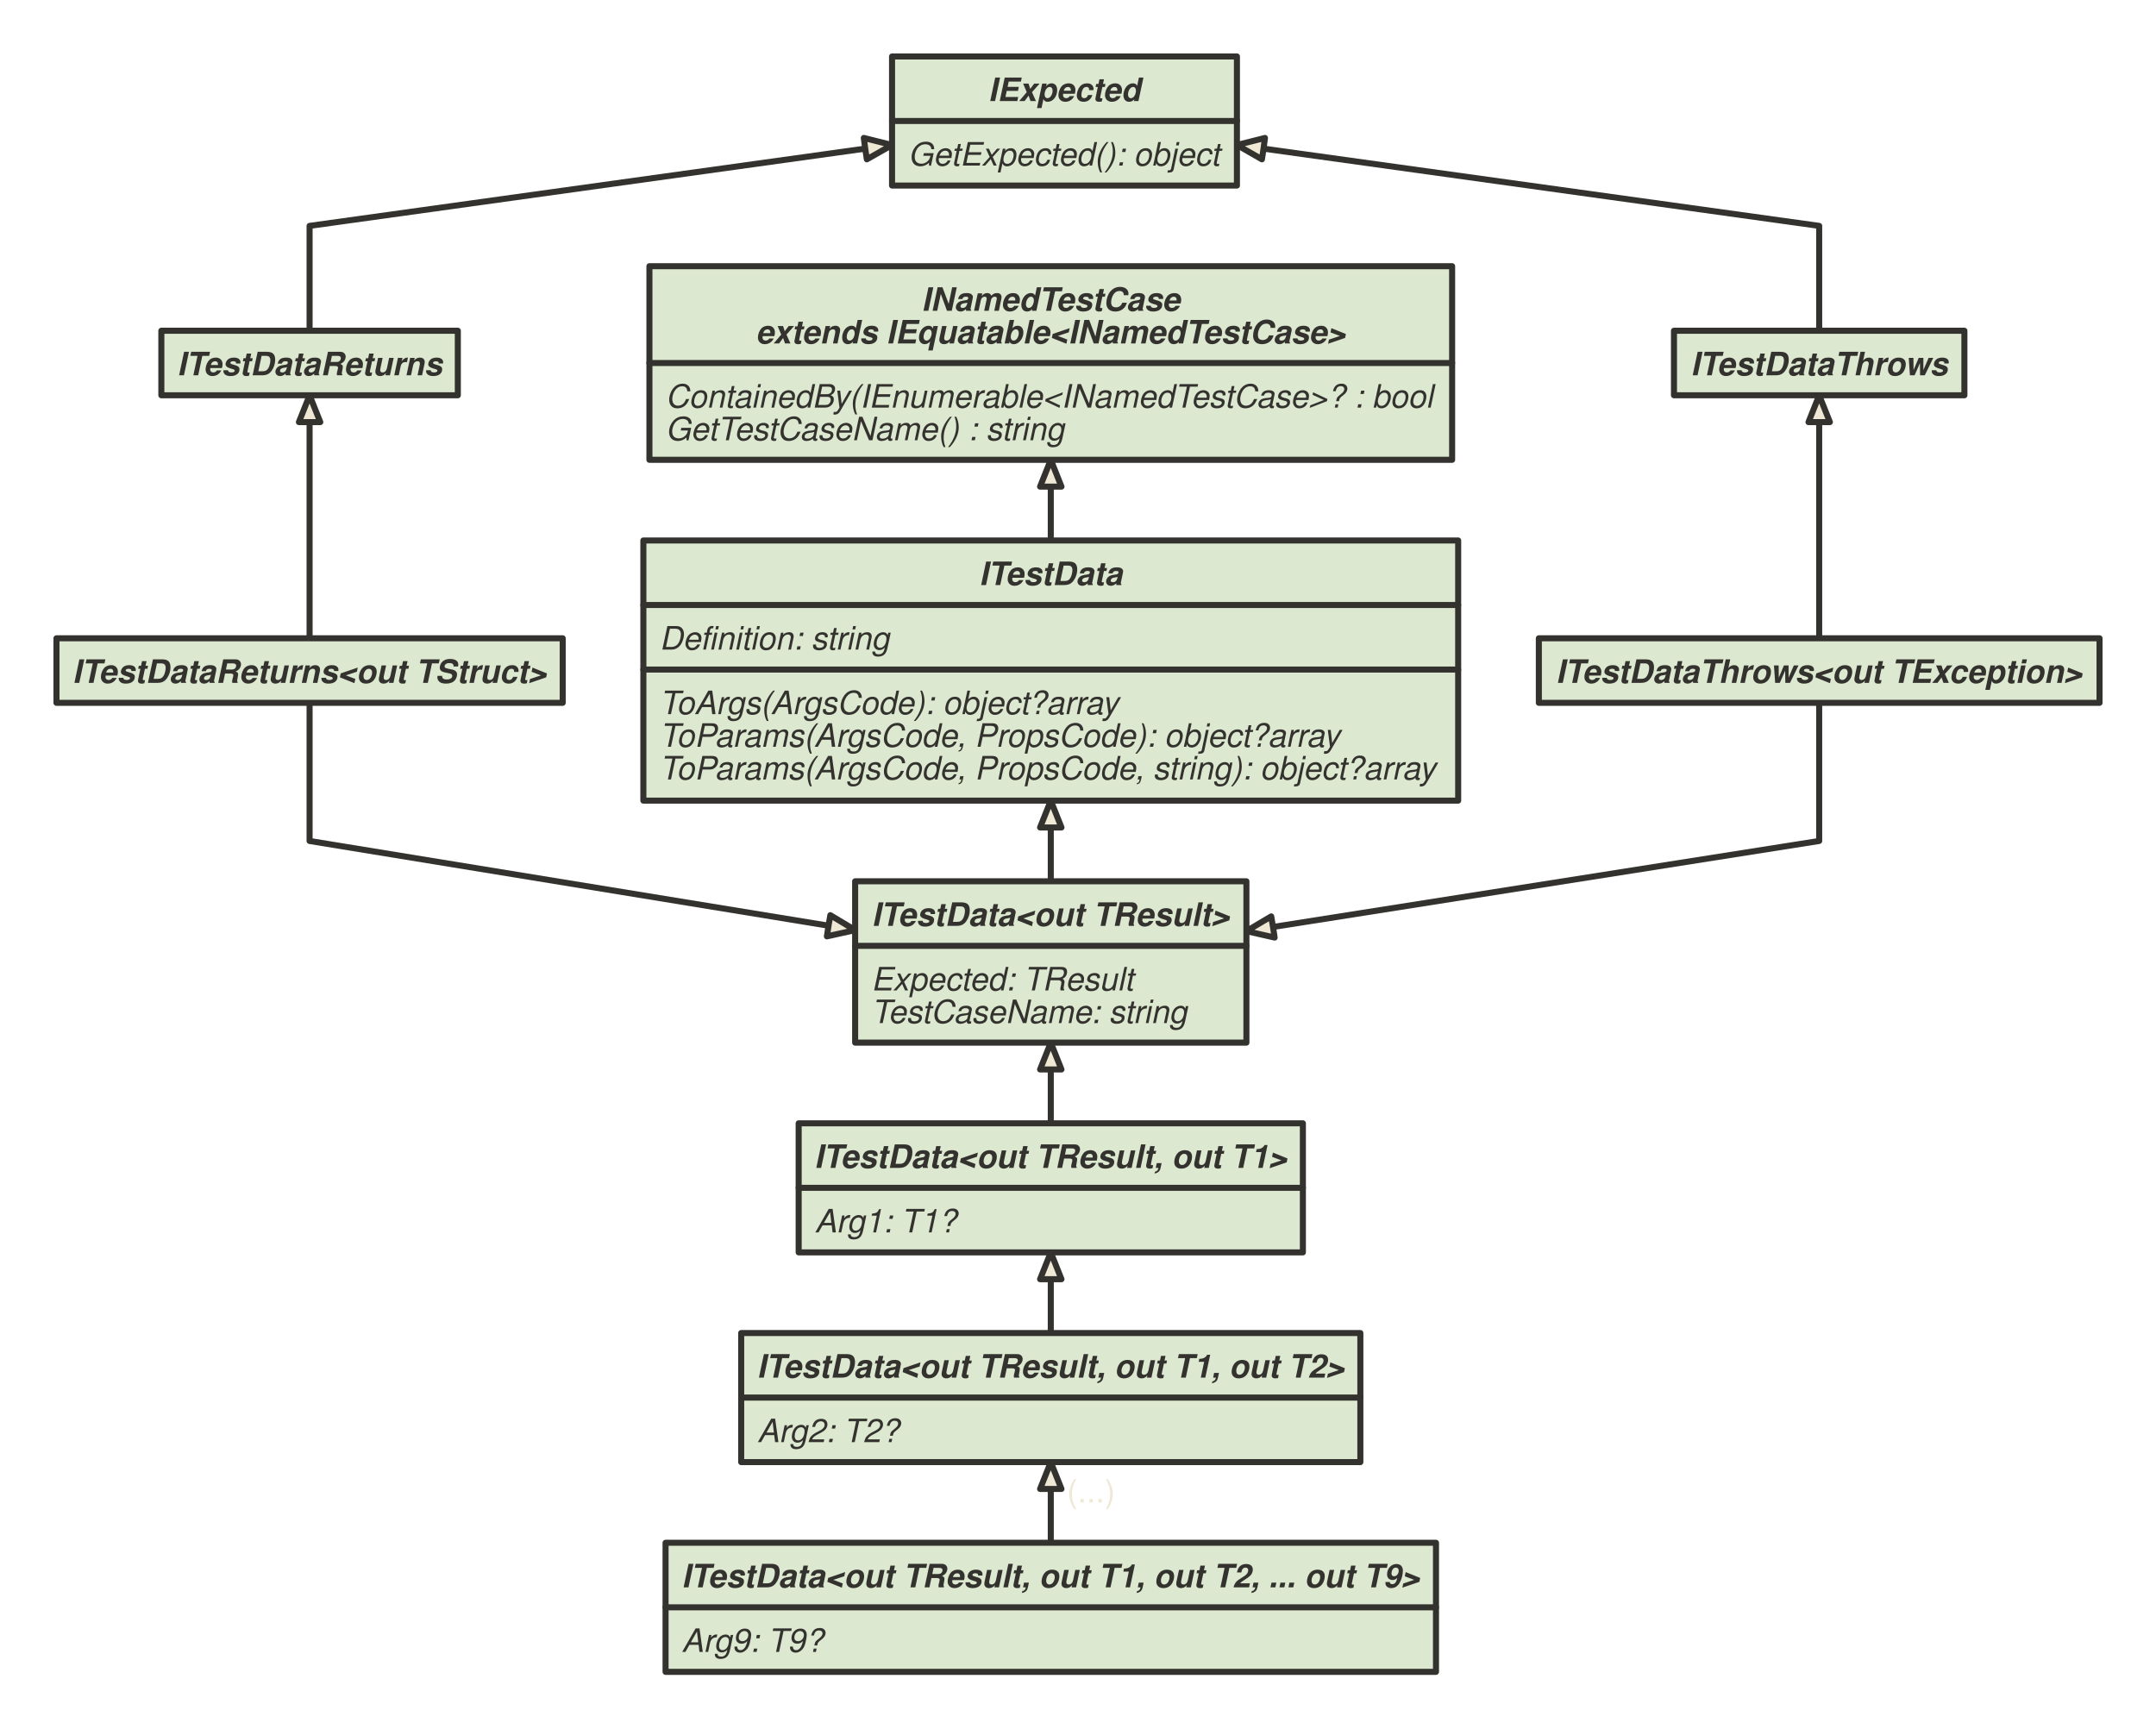
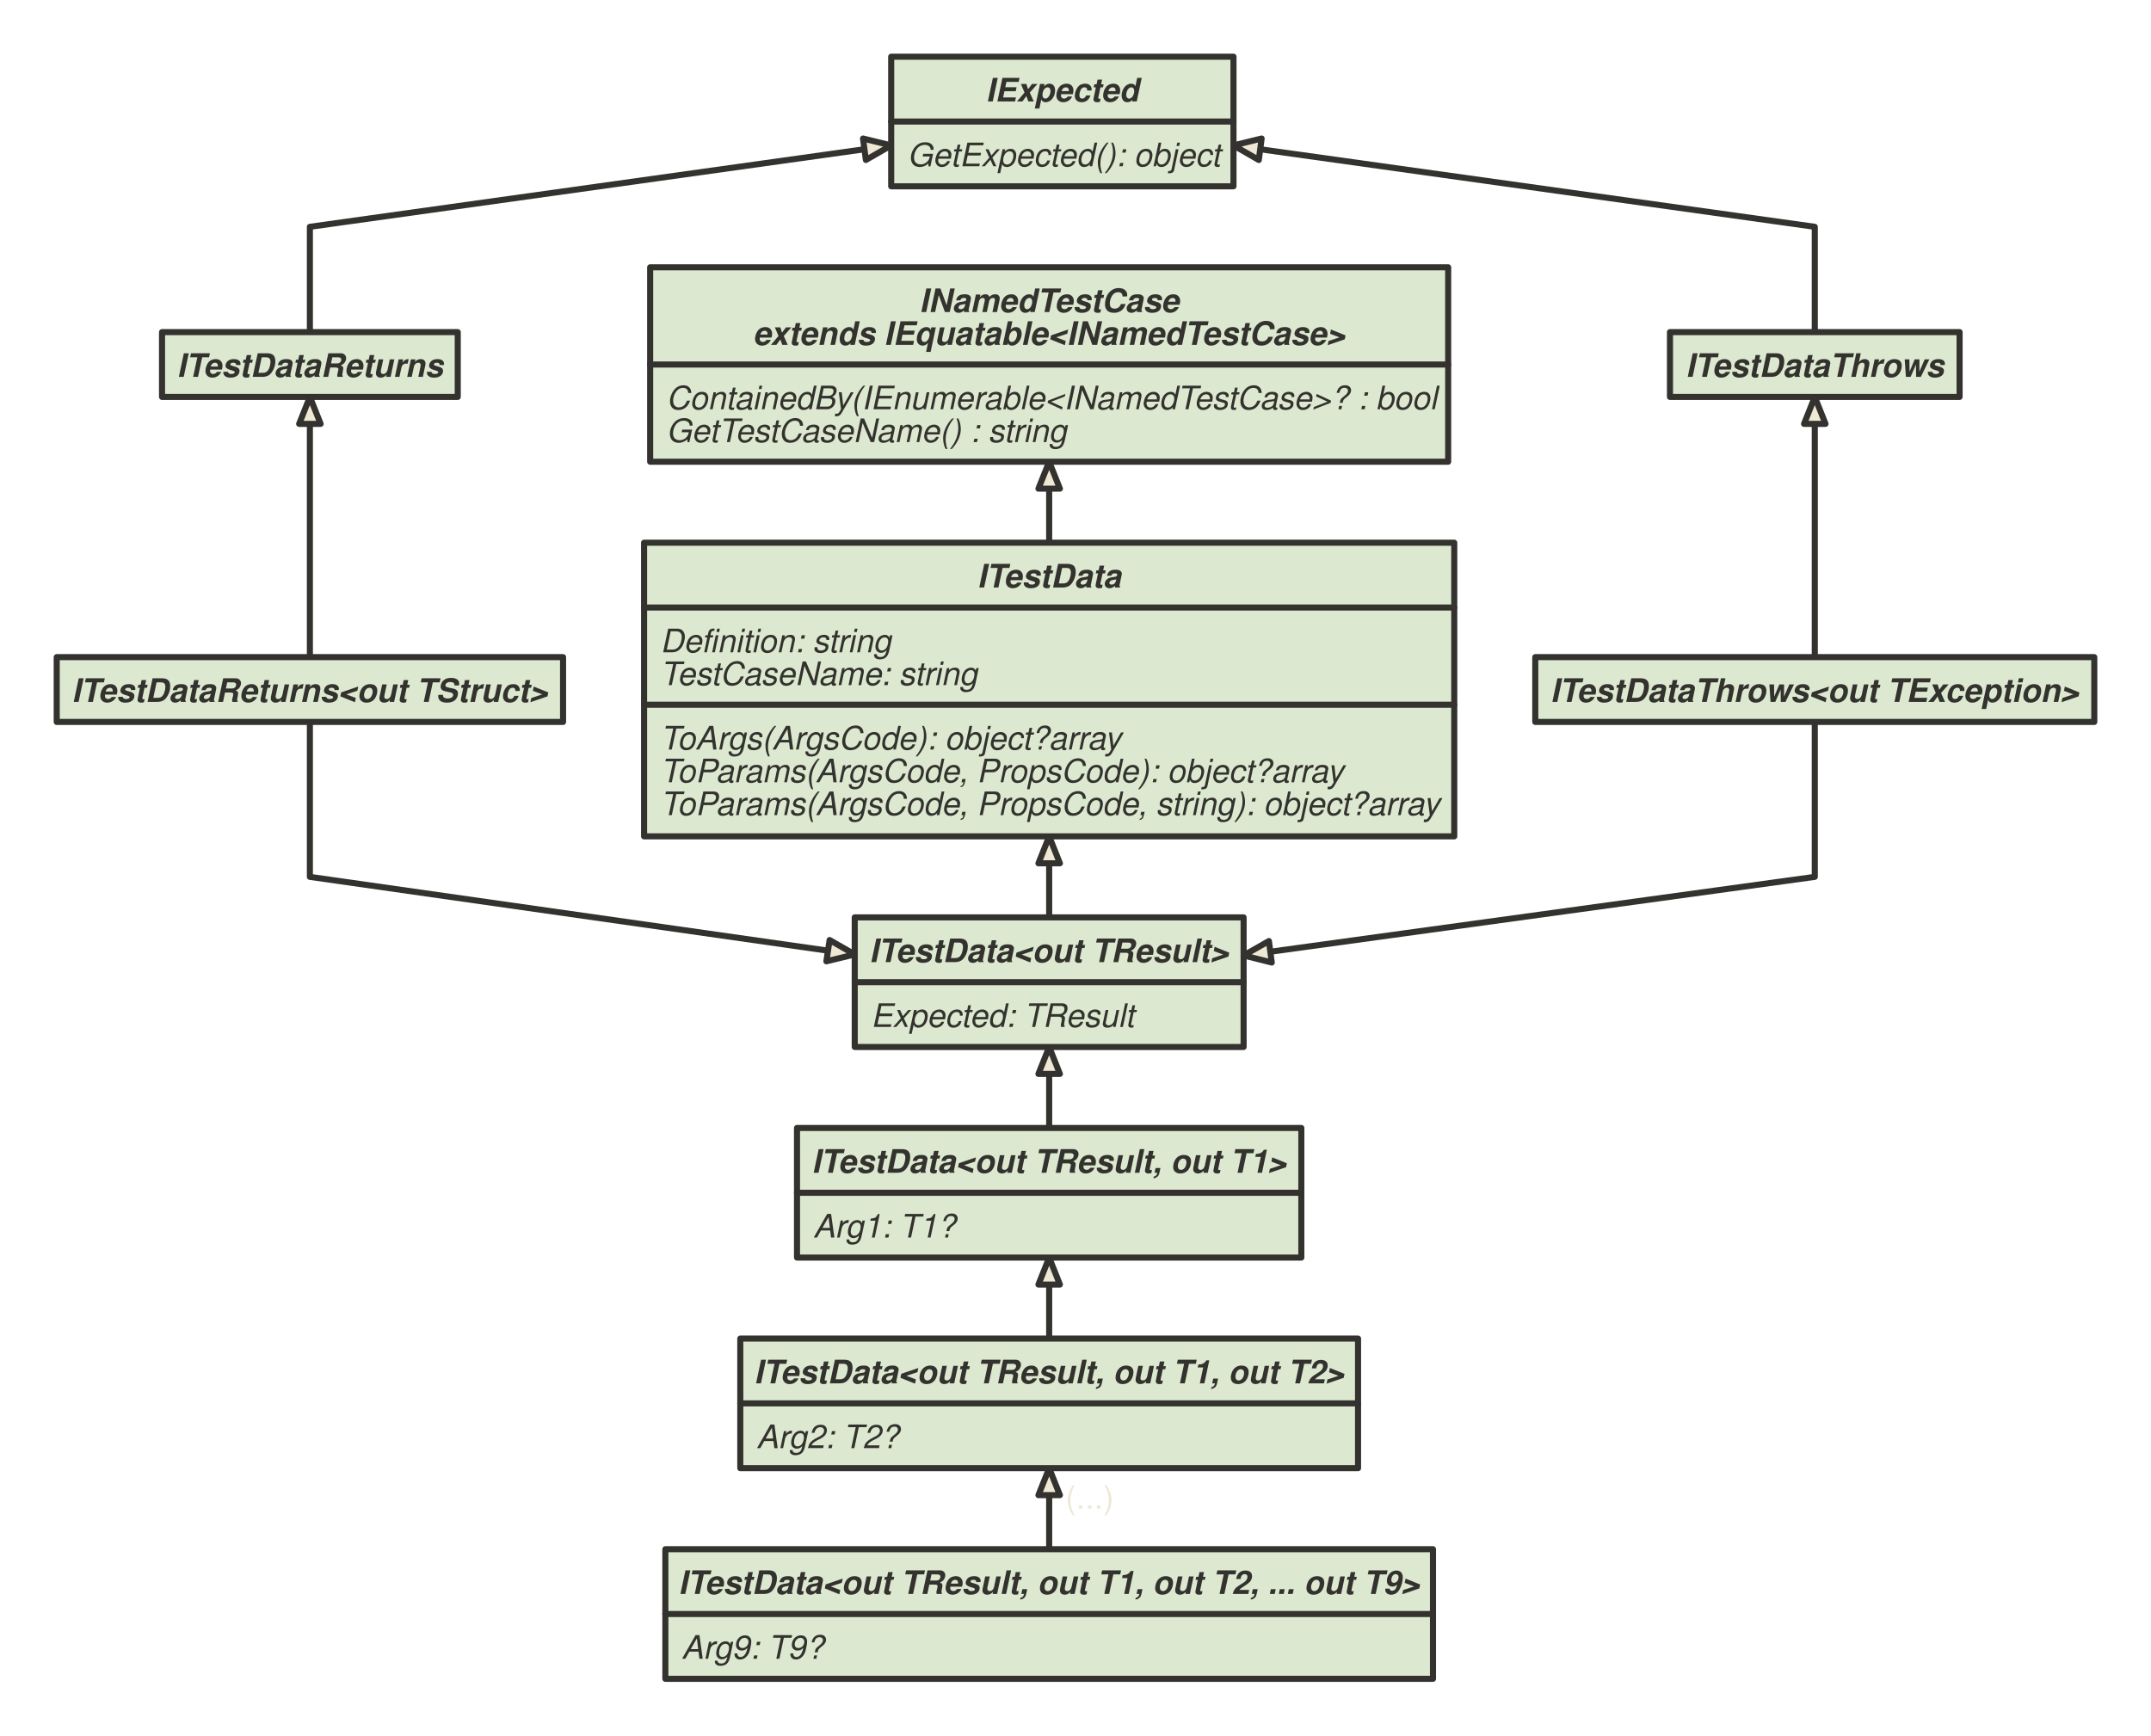
- <svg xmlns="http://www.w3.org/2000/svg" version="1.1" baseProfile="full" width="1069.0" height="857.0" viewBox="0 0 1069 857">
+ <svg xmlns="http://www.w3.org/2000/svg" version="1.1" baseProfile="full" width="1062.0" height="857.0" viewBox="0 0 1062 857">
  <g stroke-width="1.0" text-align="left" font="12pt Helvetica, Arial, sans-serif" font-size="12pt" font-family="Helvetica" font-weight="bold" font-style="normal">
    <g font-family="Helvetica" font-size="12pt" font-weight="bold" font-style="normal" stroke-width="3.0" stroke-linejoin="round" stroke-linecap="round" stroke="#33322E">
      <g stroke="transparent" fill="transparent">
-         <rect x="0.0" y="0.0" height="857.0" width="1069.0" stroke="none" />
+         <rect x="0.0" y="0.0" height="857.0" width="1062.0" stroke="none" />
      </g>
      <g transform="translate(8, 8)" fill="#33322E">
        <g transform="translate(20, 20)" fill="#eee8d5" font-family="Helvetica" font-size="12pt" font-weight="normal" font-style="normal">
-           <path d="M401.0 45.7 L125.5 84 L125.5 136 L125.5 136.0 " fill="none" />
-           <path d="M401.8 51.0 L401.0 45.7 L400.3 40.4 L414.3 43.9 Z" />
-           <path d="M125.5 181.3 L125.5 220 L125.5 288.5 L125.5 288.5 " fill="none" />
-           <path d="M130.8 181.3 L125.5 181.3 L120.2 181.3 L125.5 168.0 Z" />
-           <path d="M125.5 320.5 L125.5 389 L382.841 431.015 L382.8 431.0 " fill="none" />
-           <path d="M382.0 436.3 L382.8 431.0 L383.7 425.8 L396.0 433.2 Z" />
-           <path d="M493.0 213.3 L493 220 L493 240 L493.0 240.0 " fill="none" />
-           <path d="M498.3 213.3 L493.0 213.3 L487.7 213.3 L493.0 200.0 Z" />
-           <path d="M493.0 382.3 L493 389 L493 409 L493.0 409.0 " fill="none" />
-           <path d="M498.3 382.3 L493.0 382.3 L487.7 382.3 L493.0 369.0 Z" />
-           <path d="M493.0 502.3 L493 509 L493 529 L493.0 529.0 " fill="none" />
-           <path d="M498.3 502.3 L493.0 502.3 L487.7 502.3 L493.0 489.0 Z" />
-           <path d="M493.0 606.3 L493 613 L493 633 L493.0 633.0 " fill="none" />
-           <path d="M498.3 606.3 L493.0 606.3 L487.7 606.3 L493.0 593.0 Z" />
-           <text x="501.0" y="717.0" stroke="none">(...)</text>
-           <path d="M493.0 710.3 L493 717 L493 737 L493.0 737.0 " fill="none" />
-           <path d="M498.3 710.3 L493.0 710.3 L487.7 710.3 L493.0 697.0 Z" />
-           <path d="M874.0 320.5 L874 389 L603.171 431.65 L603.2 431.7 " fill="none" />
-           <path d="M602.3 426.4 L603.2 431.7 L604.0 436.9 L590.0 433.7 Z" />
-           <path d="M598.5 45.7 L874 84 L874 136 L874.0 136.0 " fill="none" />
-           <path d="M599.2 40.4 L598.5 45.7 L597.7 51.0 L585.3 43.9 Z" />
-           <path d="M874.0 181.3 L874 220 L874 288.5 L874.0 288.5 " fill="none" />
-           <path d="M879.3 181.3 L874.0 181.3 L868.7 181.3 L874.0 168.0 Z" />
+           <path d="M398.8 45.7 L125 84 L125 136 L125.0 136.0 " fill="none" />
+           <path d="M399.5 51.0 L398.8 45.7 L398.1 40.4 L412.0 43.8 Z" />
+           <path d="M125.0 181.3 L125 220 L125 296.5 L125.0 296.5 " fill="none" />
+           <path d="M130.3 181.3 L125.0 181.3 L119.7 181.3 L125.0 168.0 Z" />
+           <path d="M125.0 328.5 L125 405 L380.8 441.443 L380.8 441.4 " fill="none" />
+           <path d="M380.0 446.7 L380.8 441.4 L381.6 436.2 L394.0 443.3 Z" />
+           <path d="M490.0 213.3 L490 220 L490 240 L490.0 240.0 " fill="none" />
+           <path d="M495.3 213.3 L490.0 213.3 L484.7 213.3 L490.0 200.0 Z" />
+           <path d="M490.0 398.3 L490 405 L490 425 L490.0 425.0 " fill="none" />
+           <path d="M495.3 398.3 L490.0 398.3 L484.7 398.3 L490.0 385.0 Z" />
+           <path d="M490.0 502.3 L490 509 L490 529 L490.0 529.0 " fill="none" />
+           <path d="M495.3 502.3 L490.0 502.3 L484.7 502.3 L490.0 489.0 Z" />
+           <path d="M490.0 606.3 L490 613 L490 633 L490.0 633.0 " fill="none" />
+           <path d="M495.3 606.3 L490.0 606.3 L484.7 606.3 L490.0 593.0 Z" />
+           <text x="498.0" y="717.0" stroke="none">(...)</text>
+           <path d="M490.0 710.3 L490 717 L490 737 L490.0 737.0 " fill="none" />
+           <path d="M495.3 710.3 L490.0 710.3 L484.7 710.3 L490.0 697.0 Z" />
+           <path d="M868.0 328.5 L868 405 L599.209 441.977 L599.2 442.0 " fill="none" />
+           <path d="M598.5 436.7 L599.2 442.0 L599.9 447.3 L586.0 443.8 Z" />
+           <path d="M594.2 45.7 L868 84 L868 136 L868.0 136.0 " fill="none" />
+           <path d="M594.9 40.4 L594.2 45.7 L593.5 51.0 L581.0 43.8 Z" />
+           <path d="M868.0 181.3 L868 220 L868 296.5 L868.0 296.5 " fill="none" />
+           <path d="M873.3 181.3 L868.0 181.3 L862.7 181.3 L868.0 168.0 Z" />
          <g data-name="IExpected">
            <g fill="#DCE8CF" stroke="#33322E" data-name="IExpected">
-               <rect x="414.3" y="0.0" height="64.0" width="171.0" data-name="IExpected" />
-               <path d="M414.3 32.0 L585.3 32.0" fill="none" data-name="IExpected" />
+               <rect x="412.0" y="0.0" height="64.0" width="169.0" data-name="IExpected" />
+               <path d="M412.0 32.0 L581.0 32.0" fill="none" data-name="IExpected" />
            </g>
-             <g transform="translate(414.25, 0)" font-family="Helvetica" font-size="12pt" font-weight="bold" font-style="italic" data-name="IExpected" data-compartment="0">
+             <g transform="translate(412, 0)" font-family="Helvetica" font-size="12pt" font-weight="bold" font-style="italic" data-name="IExpected" data-compartment="0">
              <g transform="translate(8, 8)" fill="#33322E" text-align="center" data-name="IExpected" data-compartment="0">
-                 <text x="77.5" y="14.1" stroke="none" text-anchor="middle" data-name="IExpected" data-compartment="0">IExpected</text>
+                 <text x="76.5" y="14.1" stroke="none" text-anchor="middle" data-name="IExpected" data-compartment="0">IExpected</text>
              </g>
            </g>
-             <g transform="translate(414.25, 32)" font-family="Helvetica" font-size="12pt" font-weight="normal" font-style="italic" data-name="IExpected" data-compartment="1">
+             <g transform="translate(412, 32)" font-family="Helvetica" font-size="12pt" font-weight="normal" font-style="italic" data-name="IExpected" data-compartment="1">
              <g transform="translate(8, 8)" fill="#33322E" text-align="left" data-name="IExpected" data-compartment="1">
                <text x="0.0" y="14.1" stroke="none" data-name="IExpected" data-compartment="1">GetExpected(): object</text>
              </g>
            </g>
          </g>
          <g data-name="ITestDataReturns">
            <g fill="#DCE8CF" stroke="#33322E" data-name="ITestDataReturns">
-               <rect x="52.0" y="136.0" height="32.0" width="147.0" data-name="ITestDataReturns" />
+               <rect x="52.0" y="136.0" height="32.0" width="146.0" data-name="ITestDataReturns" />
            </g>
            <g transform="translate(52, 136)" font-family="Helvetica" font-size="12pt" font-weight="bold" font-style="italic" data-name="ITestDataReturns" data-compartment="0">
              <g transform="translate(8, 8)" fill="#33322E" text-align="center" data-name="ITestDataReturns" data-compartment="0">
-                 <text x="65.5" y="14.1" stroke="none" text-anchor="middle" data-name="ITestDataReturns" data-compartment="0">ITestDataReturns</text>
+                 <text x="65.0" y="14.1" stroke="none" text-anchor="middle" data-name="ITestDataReturns" data-compartment="0">ITestDataReturns</text>
              </g>
            </g>
          </g>
          <g data-name="ITestDataReturns&lt;out TStruct&gt;">
            <g fill="#DCE8CF" stroke="#33322E" data-name="ITestDataReturns&lt;out TStruct&gt;">
-               <rect x="0.0" y="288.5" height="32.0" width="251.0" data-name="ITestDataReturns&lt;out TStruct&gt;" />
+               <rect x="0.0" y="296.5" height="32.0" width="250.0" data-name="ITestDataReturns&lt;out TStruct&gt;" />
            </g>
-             <g transform="translate(0, 288.5)" font-family="Helvetica" font-size="12pt" font-weight="bold" font-style="italic" data-name="ITestDataReturns&lt;out TStruct&gt;" data-compartment="0">
+             <g transform="translate(0, 296.5)" font-family="Helvetica" font-size="12pt" font-weight="bold" font-style="italic" data-name="ITestDataReturns&lt;out TStruct&gt;" data-compartment="0">
              <g transform="translate(8, 8)" fill="#33322E" text-align="center" data-name="ITestDataReturns&lt;out TStruct&gt;" data-compartment="0">
-                 <text x="117.5" y="14.1" stroke="none" text-anchor="middle" data-name="ITestDataReturns&lt;out TStruct&gt;" data-compartment="0">ITestDataReturns&lt;out TStruct&gt;</text>
+                 <text x="117.0" y="14.1" stroke="none" text-anchor="middle" data-name="ITestDataReturns&lt;out TStruct&gt;" data-compartment="0">ITestDataReturns&lt;out TStruct&gt;</text>
              </g>
            </g>
          </g>
          <g data-name="ITestData&lt;out TResult&gt;">
            <g fill="#DCE8CF" stroke="#33322E" data-name="ITestData&lt;out TResult&gt;">
-               <rect x="396.0" y="409.0" height="80.0" width="194.0" data-name="ITestData&lt;out TResult&gt;" />
-               <path d="M396.0 441.0 L590.0 441.0" fill="none" data-name="ITestData&lt;out TResult&gt;" />
+               <rect x="394.0" y="425.0" height="64.0" width="192.0" data-name="ITestData&lt;out TResult&gt;" />
+               <path d="M394.0 457.0 L586.0 457.0" fill="none" data-name="ITestData&lt;out TResult&gt;" />
            </g>
-             <g transform="translate(396, 409)" font-family="Helvetica" font-size="12pt" font-weight="bold" font-style="italic" data-name="ITestData&lt;out TResult&gt;" data-compartment="0">
+             <g transform="translate(394, 425)" font-family="Helvetica" font-size="12pt" font-weight="bold" font-style="italic" data-name="ITestData&lt;out TResult&gt;" data-compartment="0">
              <g transform="translate(8, 8)" fill="#33322E" text-align="center" data-name="ITestData&lt;out TResult&gt;" data-compartment="0">
-                 <text x="89.0" y="14.1" stroke="none" text-anchor="middle" data-name="ITestData&lt;out TResult&gt;" data-compartment="0">ITestData&lt;out TResult&gt;</text>
+                 <text x="88.0" y="14.1" stroke="none" text-anchor="middle" data-name="ITestData&lt;out TResult&gt;" data-compartment="0">ITestData&lt;out TResult&gt;</text>
              </g>
            </g>
-             <g transform="translate(396, 441)" font-family="Helvetica" font-size="12pt" font-weight="normal" font-style="italic" data-name="ITestData&lt;out TResult&gt;" data-compartment="1">
+             <g transform="translate(394, 457)" font-family="Helvetica" font-size="12pt" font-weight="normal" font-style="italic" data-name="ITestData&lt;out TResult&gt;" data-compartment="1">
              <g transform="translate(8, 8)" fill="#33322E" text-align="left" data-name="ITestData&lt;out TResult&gt;" data-compartment="1">
                <text x="0.0" y="14.1" stroke="none" data-name="ITestData&lt;out TResult&gt;" data-compartment="1">Expected: TResult</text>
-                 <text x="0.0" y="30.3" stroke="none" data-name="ITestData&lt;out TResult&gt;" data-compartment="1">TestCaseName: string</text>
              </g>
            </g>
          </g>
          <g data-name="INamedTestCase">
            <g fill="#DCE8CF" stroke="#33322E" data-name="INamedTestCase">
-               <rect x="294.0" y="104.0" height="96.0" width="398.0" data-name="INamedTestCase" />
-               <path d="M294.0 152.0 L692.0 152.0" fill="none" data-name="INamedTestCase" />
+               <rect x="293.0" y="104.0" height="96.0" width="394.0" data-name="INamedTestCase" />
+               <path d="M293.0 152.0 L687.0 152.0" fill="none" data-name="INamedTestCase" />
            </g>
-             <g transform="translate(294, 104)" font-family="Helvetica" font-size="12pt" font-weight="bold" font-style="italic" data-name="INamedTestCase" data-compartment="0">
+             <g transform="translate(293, 104)" font-family="Helvetica" font-size="12pt" font-weight="bold" font-style="italic" data-name="INamedTestCase" data-compartment="0">
              <g transform="translate(8, 8)" fill="#33322E" text-align="center" data-name="INamedTestCase" data-compartment="0">
-                 <text x="191.0" y="14.1" stroke="none" text-anchor="middle" data-name="INamedTestCase" data-compartment="0">INamedTestCase</text>
-                 <text x="191.0" y="30.3" stroke="none" text-anchor="middle" data-name="INamedTestCase" data-compartment="0">extends IEquatable&lt;INamedTestCase&gt;</text>
+                 <text x="189.0" y="14.1" stroke="none" text-anchor="middle" data-name="INamedTestCase" data-compartment="0">INamedTestCase</text>
+                 <text x="189.0" y="30.3" stroke="none" text-anchor="middle" data-name="INamedTestCase" data-compartment="0">extends IEquatable&lt;INamedTestCase&gt;</text>
              </g>
            </g>
-             <g transform="translate(294, 152)" font-family="Helvetica" font-size="12pt" font-weight="normal" font-style="italic" data-name="INamedTestCase" data-compartment="1">
+             <g transform="translate(293, 152)" font-family="Helvetica" font-size="12pt" font-weight="normal" font-style="italic" data-name="INamedTestCase" data-compartment="1">
              <g transform="translate(8, 8)" fill="#33322E" text-align="left" data-name="INamedTestCase" data-compartment="1">
                <text x="0.0" y="14.1" stroke="none" data-name="INamedTestCase" data-compartment="1">ContainedBy(IEnumerable&lt;INamedTestCase&gt;? : bool</text>
                <text x="0.0" y="30.3" stroke="none" data-name="INamedTestCase" data-compartment="1">GetTestCaseName() : string</text>
              </g>
            </g>
          </g>
          <g data-name="ITestData">
            <g fill="#DCE8CF" stroke="#33322E" data-name="ITestData">
-               <rect x="291.0" y="240.0" height="129.0" width="404.0" data-name="ITestData" />
-               <path d="M291.0 272.0 L695.0 272.0" fill="none" data-name="ITestData" />
-               <path d="M291.0 304.0 L695.0 304.0" fill="none" data-name="ITestData" />
+               <rect x="290.0" y="240.0" height="145.0" width="400.0" data-name="ITestData" />
+               <path d="M290.0 272.0 L690.0 272.0" fill="none" data-name="ITestData" />
+               <path d="M290.0 320.0 L690.0 320.0" fill="none" data-name="ITestData" />
            </g>
-             <g transform="translate(291, 240)" font-family="Helvetica" font-size="12pt" font-weight="bold" font-style="italic" data-name="ITestData" data-compartment="0">
+             <g transform="translate(290, 240)" font-family="Helvetica" font-size="12pt" font-weight="bold" font-style="italic" data-name="ITestData" data-compartment="0">
              <g transform="translate(8, 8)" fill="#33322E" text-align="center" data-name="ITestData" data-compartment="0">
-                 <text x="194.0" y="14.1" stroke="none" text-anchor="middle" data-name="ITestData" data-compartment="0">ITestData</text>
+                 <text x="192.0" y="14.1" stroke="none" text-anchor="middle" data-name="ITestData" data-compartment="0">ITestData</text>
              </g>
            </g>
-             <g transform="translate(291, 272)" font-family="Helvetica" font-size="12pt" font-weight="normal" font-style="italic" data-name="ITestData" data-compartment="1">
+             <g transform="translate(290, 272)" font-family="Helvetica" font-size="12pt" font-weight="normal" font-style="italic" data-name="ITestData" data-compartment="1">
              <g transform="translate(8, 8)" fill="#33322E" text-align="left" data-name="ITestData" data-compartment="1">
                <text x="0.0" y="14.1" stroke="none" data-name="ITestData" data-compartment="1">Definition: string</text>
+                 <text x="0.0" y="30.3" stroke="none" data-name="ITestData" data-compartment="1">TestCaseName: string</text>
              </g>
            </g>
-             <g transform="translate(291, 304)" font-family="Helvetica" font-size="12pt" font-weight="normal" font-style="italic" data-name="ITestData" data-compartment="2">
+             <g transform="translate(290, 320)" font-family="Helvetica" font-size="12pt" font-weight="normal" font-style="italic" data-name="ITestData" data-compartment="2">
              <g transform="translate(8, 8)" fill="#33322E" text-align="left" data-name="ITestData" data-compartment="2">
                <text x="0.0" y="14.1" stroke="none" data-name="ITestData" data-compartment="2">ToArgs(ArgsCode): object?array</text>
                <text x="0.0" y="30.3" stroke="none" data-name="ITestData" data-compartment="2">ToParams(ArgsCode, PropsCode): object?array</text>
                <text x="0.0" y="46.5" stroke="none" data-name="ITestData" data-compartment="2">ToParams(ArgsCode, PropsCode, string): object?array</text>
              </g>
            </g>
          </g>
          <g data-name="ITestData&lt;out TResult, out T1&gt;">
            <g fill="#DCE8CF" stroke="#33322E" data-name="ITestData&lt;out TResult, out T1&gt;">
-               <rect x="368.0" y="529.0" height="64.0" width="250.0" data-name="ITestData&lt;out TResult, out T1&gt;" />
-               <path d="M368.0 561.0 L618.0 561.0" fill="none" data-name="ITestData&lt;out TResult, out T1&gt;" />
+               <rect x="365.5" y="529.0" height="64.0" width="249.0" data-name="ITestData&lt;out TResult, out T1&gt;" />
+               <path d="M365.5 561.0 L614.5 561.0" fill="none" data-name="ITestData&lt;out TResult, out T1&gt;" />
            </g>
-             <g transform="translate(368, 529)" font-family="Helvetica" font-size="12pt" font-weight="bold" font-style="italic" data-name="ITestData&lt;out TResult, out T1&gt;" data-compartment="0">
+             <g transform="translate(365.5, 529)" font-family="Helvetica" font-size="12pt" font-weight="bold" font-style="italic" data-name="ITestData&lt;out TResult, out T1&gt;" data-compartment="0">
              <g transform="translate(8, 8)" fill="#33322E" text-align="center" data-name="ITestData&lt;out TResult, out T1&gt;" data-compartment="0">
-                 <text x="117.0" y="14.1" stroke="none" text-anchor="middle" data-name="ITestData&lt;out TResult, out T1&gt;" data-compartment="0">ITestData&lt;out TResult, out T1&gt;</text>
+                 <text x="116.5" y="14.1" stroke="none" text-anchor="middle" data-name="ITestData&lt;out TResult, out T1&gt;" data-compartment="0">ITestData&lt;out TResult, out T1&gt;</text>
              </g>
            </g>
-             <g transform="translate(368, 561)" font-family="Helvetica" font-size="12pt" font-weight="normal" font-style="italic" data-name="ITestData&lt;out TResult, out T1&gt;" data-compartment="1">
+             <g transform="translate(365.5, 561)" font-family="Helvetica" font-size="12pt" font-weight="normal" font-style="italic" data-name="ITestData&lt;out TResult, out T1&gt;" data-compartment="1">
              <g transform="translate(8, 8)" fill="#33322E" text-align="left" data-name="ITestData&lt;out TResult, out T1&gt;" data-compartment="1">
                <text x="0.0" y="14.1" stroke="none" data-name="ITestData&lt;out TResult, out T1&gt;" data-compartment="1">Arg1: T1?</text>
              </g>
            </g>
          </g>
          <g data-name="ITestData&lt;out TResult, out T1, out T2&gt;">
            <g fill="#DCE8CF" stroke="#33322E" data-name="ITestData&lt;out TResult, out T1, out T2&gt;">
-               <rect x="339.5" y="633.0" height="64.0" width="307.0" data-name="ITestData&lt;out TResult, out T1, out T2&gt;" />
-               <path d="M339.5 665.0 L646.5 665.0" fill="none" data-name="ITestData&lt;out TResult, out T1, out T2&gt;" />
+               <rect x="337.5" y="633.0" height="64.0" width="305.0" data-name="ITestData&lt;out TResult, out T1, out T2&gt;" />
+               <path d="M337.5 665.0 L642.5 665.0" fill="none" data-name="ITestData&lt;out TResult, out T1, out T2&gt;" />
            </g>
-             <g transform="translate(339.5, 633)" font-family="Helvetica" font-size="12pt" font-weight="bold" font-style="italic" data-name="ITestData&lt;out TResult, out T1, out T2&gt;" data-compartment="0">
+             <g transform="translate(337.5, 633)" font-family="Helvetica" font-size="12pt" font-weight="bold" font-style="italic" data-name="ITestData&lt;out TResult, out T1, out T2&gt;" data-compartment="0">
              <g transform="translate(8, 8)" fill="#33322E" text-align="center" data-name="ITestData&lt;out TResult, out T1, out T2&gt;" data-compartment="0">
-                 <text x="145.5" y="14.1" stroke="none" text-anchor="middle" data-name="ITestData&lt;out TResult, out T1, out T2&gt;" data-compartment="0">ITestData&lt;out TResult, out T1, out T2&gt;</text>
+                 <text x="144.5" y="14.1" stroke="none" text-anchor="middle" data-name="ITestData&lt;out TResult, out T1, out T2&gt;" data-compartment="0">ITestData&lt;out TResult, out T1, out T2&gt;</text>
              </g>
            </g>
-             <g transform="translate(339.5, 665)" font-family="Helvetica" font-size="12pt" font-weight="normal" font-style="italic" data-name="ITestData&lt;out TResult, out T1, out T2&gt;" data-compartment="1">
+             <g transform="translate(337.5, 665)" font-family="Helvetica" font-size="12pt" font-weight="normal" font-style="italic" data-name="ITestData&lt;out TResult, out T1, out T2&gt;" data-compartment="1">
              <g transform="translate(8, 8)" fill="#33322E" text-align="left" data-name="ITestData&lt;out TResult, out T1, out T2&gt;" data-compartment="1">
                <text x="0.0" y="14.1" stroke="none" data-name="ITestData&lt;out TResult, out T1, out T2&gt;" data-compartment="1">Arg2: T2?</text>
              </g>
            </g>
          </g>
          <g data-name="ITestData&lt;out TResult, out T1, out T2, ... out T9&gt;">
            <g fill="#DCE8CF" stroke="#33322E" data-name="ITestData&lt;out TResult, out T1, out T2, ... out T9&gt;">
-               <rect x="302.0" y="737.0" height="64.0" width="382.0" data-name="ITestData&lt;out TResult, out T1, out T2, ... out T9&gt;" />
-               <path d="M302.0 769.0 L684.0 769.0" fill="none" data-name="ITestData&lt;out TResult, out T1, out T2, ... out T9&gt;" />
+               <rect x="300.5" y="737.0" height="64.0" width="379.0" data-name="ITestData&lt;out TResult, out T1, out T2, ... out T9&gt;" />
+               <path d="M300.5 769.0 L679.5 769.0" fill="none" data-name="ITestData&lt;out TResult, out T1, out T2, ... out T9&gt;" />
            </g>
-             <g transform="translate(302, 737)" font-family="Helvetica" font-size="12pt" font-weight="bold" font-style="italic" data-name="ITestData&lt;out TResult, out T1, out T2, ... out T9&gt;" data-compartment="0">
+             <g transform="translate(300.5, 737)" font-family="Helvetica" font-size="12pt" font-weight="bold" font-style="italic" data-name="ITestData&lt;out TResult, out T1, out T2, ... out T9&gt;" data-compartment="0">
              <g transform="translate(8, 8)" fill="#33322E" text-align="center" data-name="ITestData&lt;out TResult, out T1, out T2, ... out T9&gt;" data-compartment="0">
-                 <text x="183.0" y="14.1" stroke="none" text-anchor="middle" data-name="ITestData&lt;out TResult, out T1, out T2, ... out T9&gt;" data-compartment="0">ITestData&lt;out TResult, out T1, out T2, ... out T9&gt;</text>
+                 <text x="181.5" y="14.1" stroke="none" text-anchor="middle" data-name="ITestData&lt;out TResult, out T1, out T2, ... out T9&gt;" data-compartment="0">ITestData&lt;out TResult, out T1, out T2, ... out T9&gt;</text>
              </g>
            </g>
-             <g transform="translate(302, 769)" font-family="Helvetica" font-size="12pt" font-weight="normal" font-style="italic" data-name="ITestData&lt;out TResult, out T1, out T2, ... out T9&gt;" data-compartment="1">
+             <g transform="translate(300.5, 769)" font-family="Helvetica" font-size="12pt" font-weight="normal" font-style="italic" data-name="ITestData&lt;out TResult, out T1, out T2, ... out T9&gt;" data-compartment="1">
              <g transform="translate(8, 8)" fill="#33322E" text-align="left" data-name="ITestData&lt;out TResult, out T1, out T2, ... out T9&gt;" data-compartment="1">
                <text x="0.0" y="14.1" stroke="none" data-name="ITestData&lt;out TResult, out T1, out T2, ... out T9&gt;" data-compartment="1">Arg9: T9?</text>
              </g>
            </g>
          </g>
          <g data-name="ITestDataThrows&lt;out TException&gt;">
            <g fill="#DCE8CF" stroke="#33322E" data-name="ITestDataThrows&lt;out TException&gt;">
-               <rect x="735.0" y="288.5" height="32.0" width="278.0" data-name="ITestDataThrows&lt;out TException&gt;" />
+               <rect x="730.0" y="296.5" height="32.0" width="276.0" data-name="ITestDataThrows&lt;out TException&gt;" />
            </g>
-             <g transform="translate(735, 288.5)" font-family="Helvetica" font-size="12pt" font-weight="bold" font-style="italic" data-name="ITestDataThrows&lt;out TException&gt;" data-compartment="0">
+             <g transform="translate(730, 296.5)" font-family="Helvetica" font-size="12pt" font-weight="bold" font-style="italic" data-name="ITestDataThrows&lt;out TException&gt;" data-compartment="0">
              <g transform="translate(8, 8)" fill="#33322E" text-align="center" data-name="ITestDataThrows&lt;out TException&gt;" data-compartment="0">
-                 <text x="131.0" y="14.1" stroke="none" text-anchor="middle" data-name="ITestDataThrows&lt;out TException&gt;" data-compartment="0">ITestDataThrows&lt;out TException&gt;</text>
+                 <text x="130.0" y="14.1" stroke="none" text-anchor="middle" data-name="ITestDataThrows&lt;out TException&gt;" data-compartment="0">ITestDataThrows&lt;out TException&gt;</text>
              </g>
            </g>
          </g>
          <g data-name="ITestDataThrows">
            <g fill="#DCE8CF" stroke="#33322E" data-name="ITestDataThrows">
-               <rect x="802.0" y="136.0" height="32.0" width="144.0" data-name="ITestDataThrows" />
+               <rect x="796.5" y="136.0" height="32.0" width="143.0" data-name="ITestDataThrows" />
            </g>
-             <g transform="translate(802, 136)" font-family="Helvetica" font-size="12pt" font-weight="bold" font-style="italic" data-name="ITestDataThrows" data-compartment="0">
+             <g transform="translate(796.5, 136)" font-family="Helvetica" font-size="12pt" font-weight="bold" font-style="italic" data-name="ITestDataThrows" data-compartment="0">
              <g transform="translate(8, 8)" fill="#33322E" text-align="center" data-name="ITestDataThrows" data-compartment="0">
-                 <text x="64.0" y="14.1" stroke="none" text-anchor="middle" data-name="ITestDataThrows" data-compartment="0">ITestDataThrows</text>
+                 <text x="63.5" y="14.1" stroke="none" text-anchor="middle" data-name="ITestDataThrows" data-compartment="0">ITestDataThrows</text>
              </g>
            </g>
          </g>
        </g>
      </g>
    </g>
  </g>
</svg>
